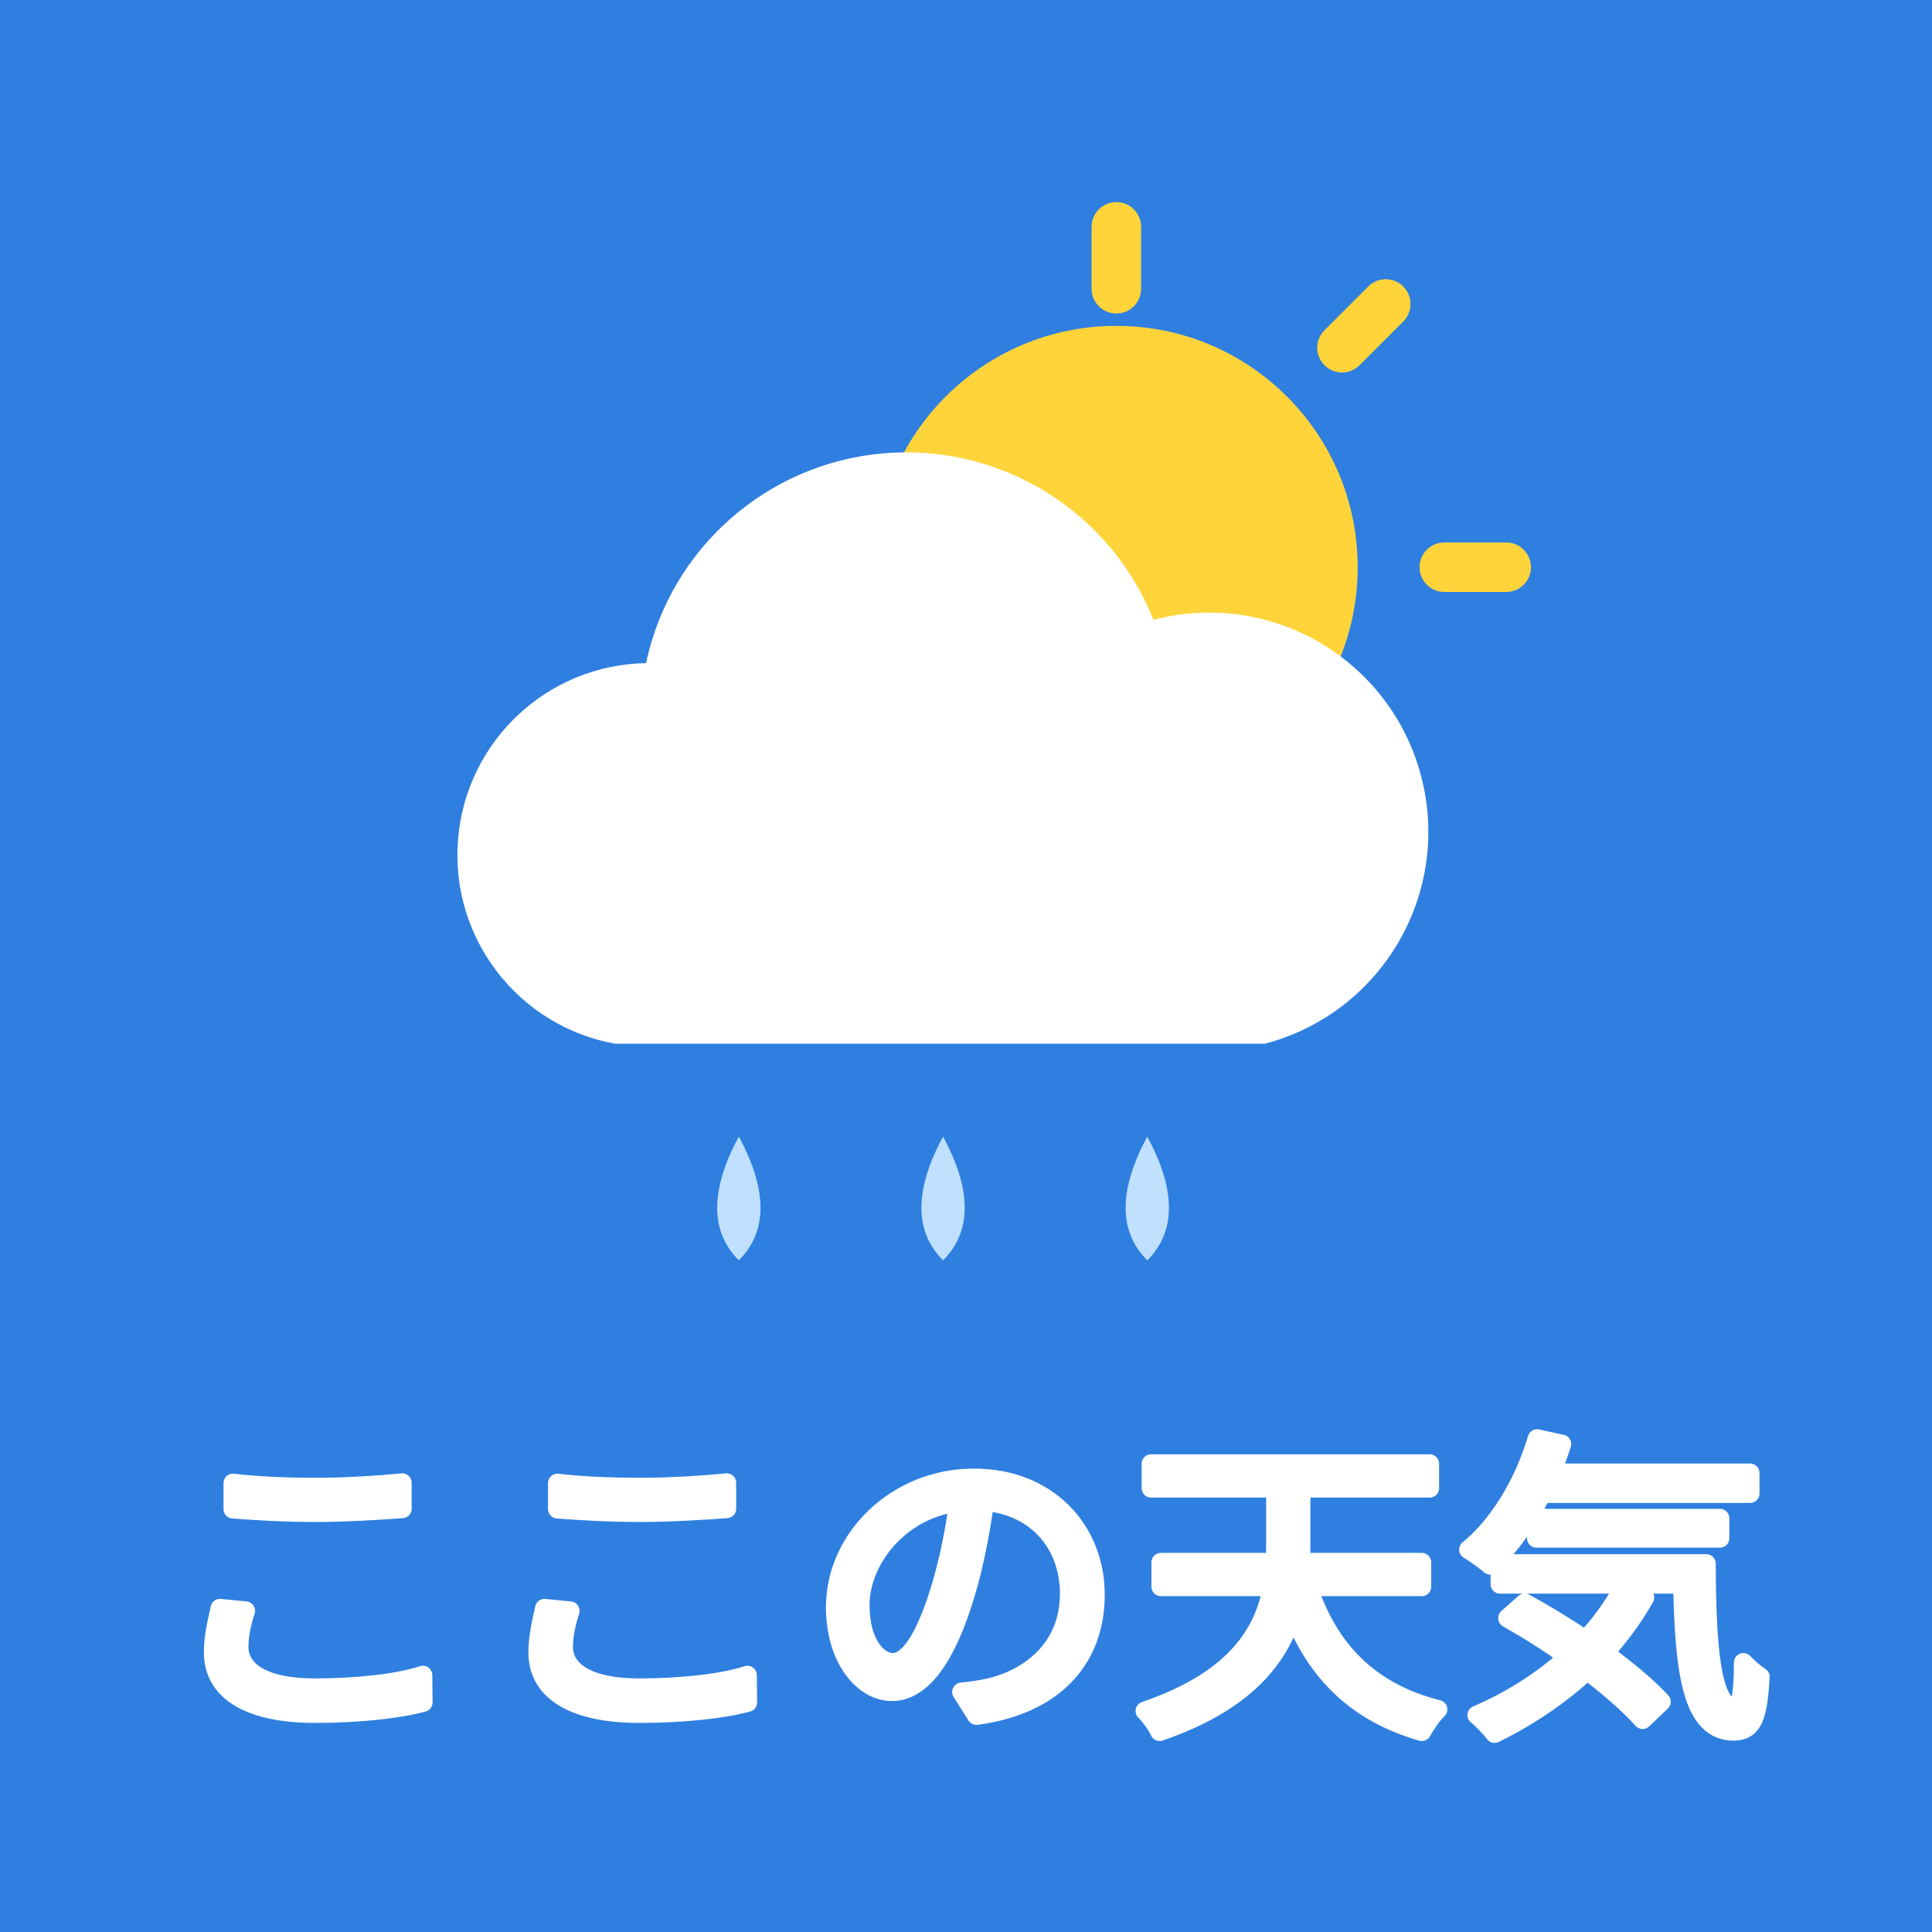
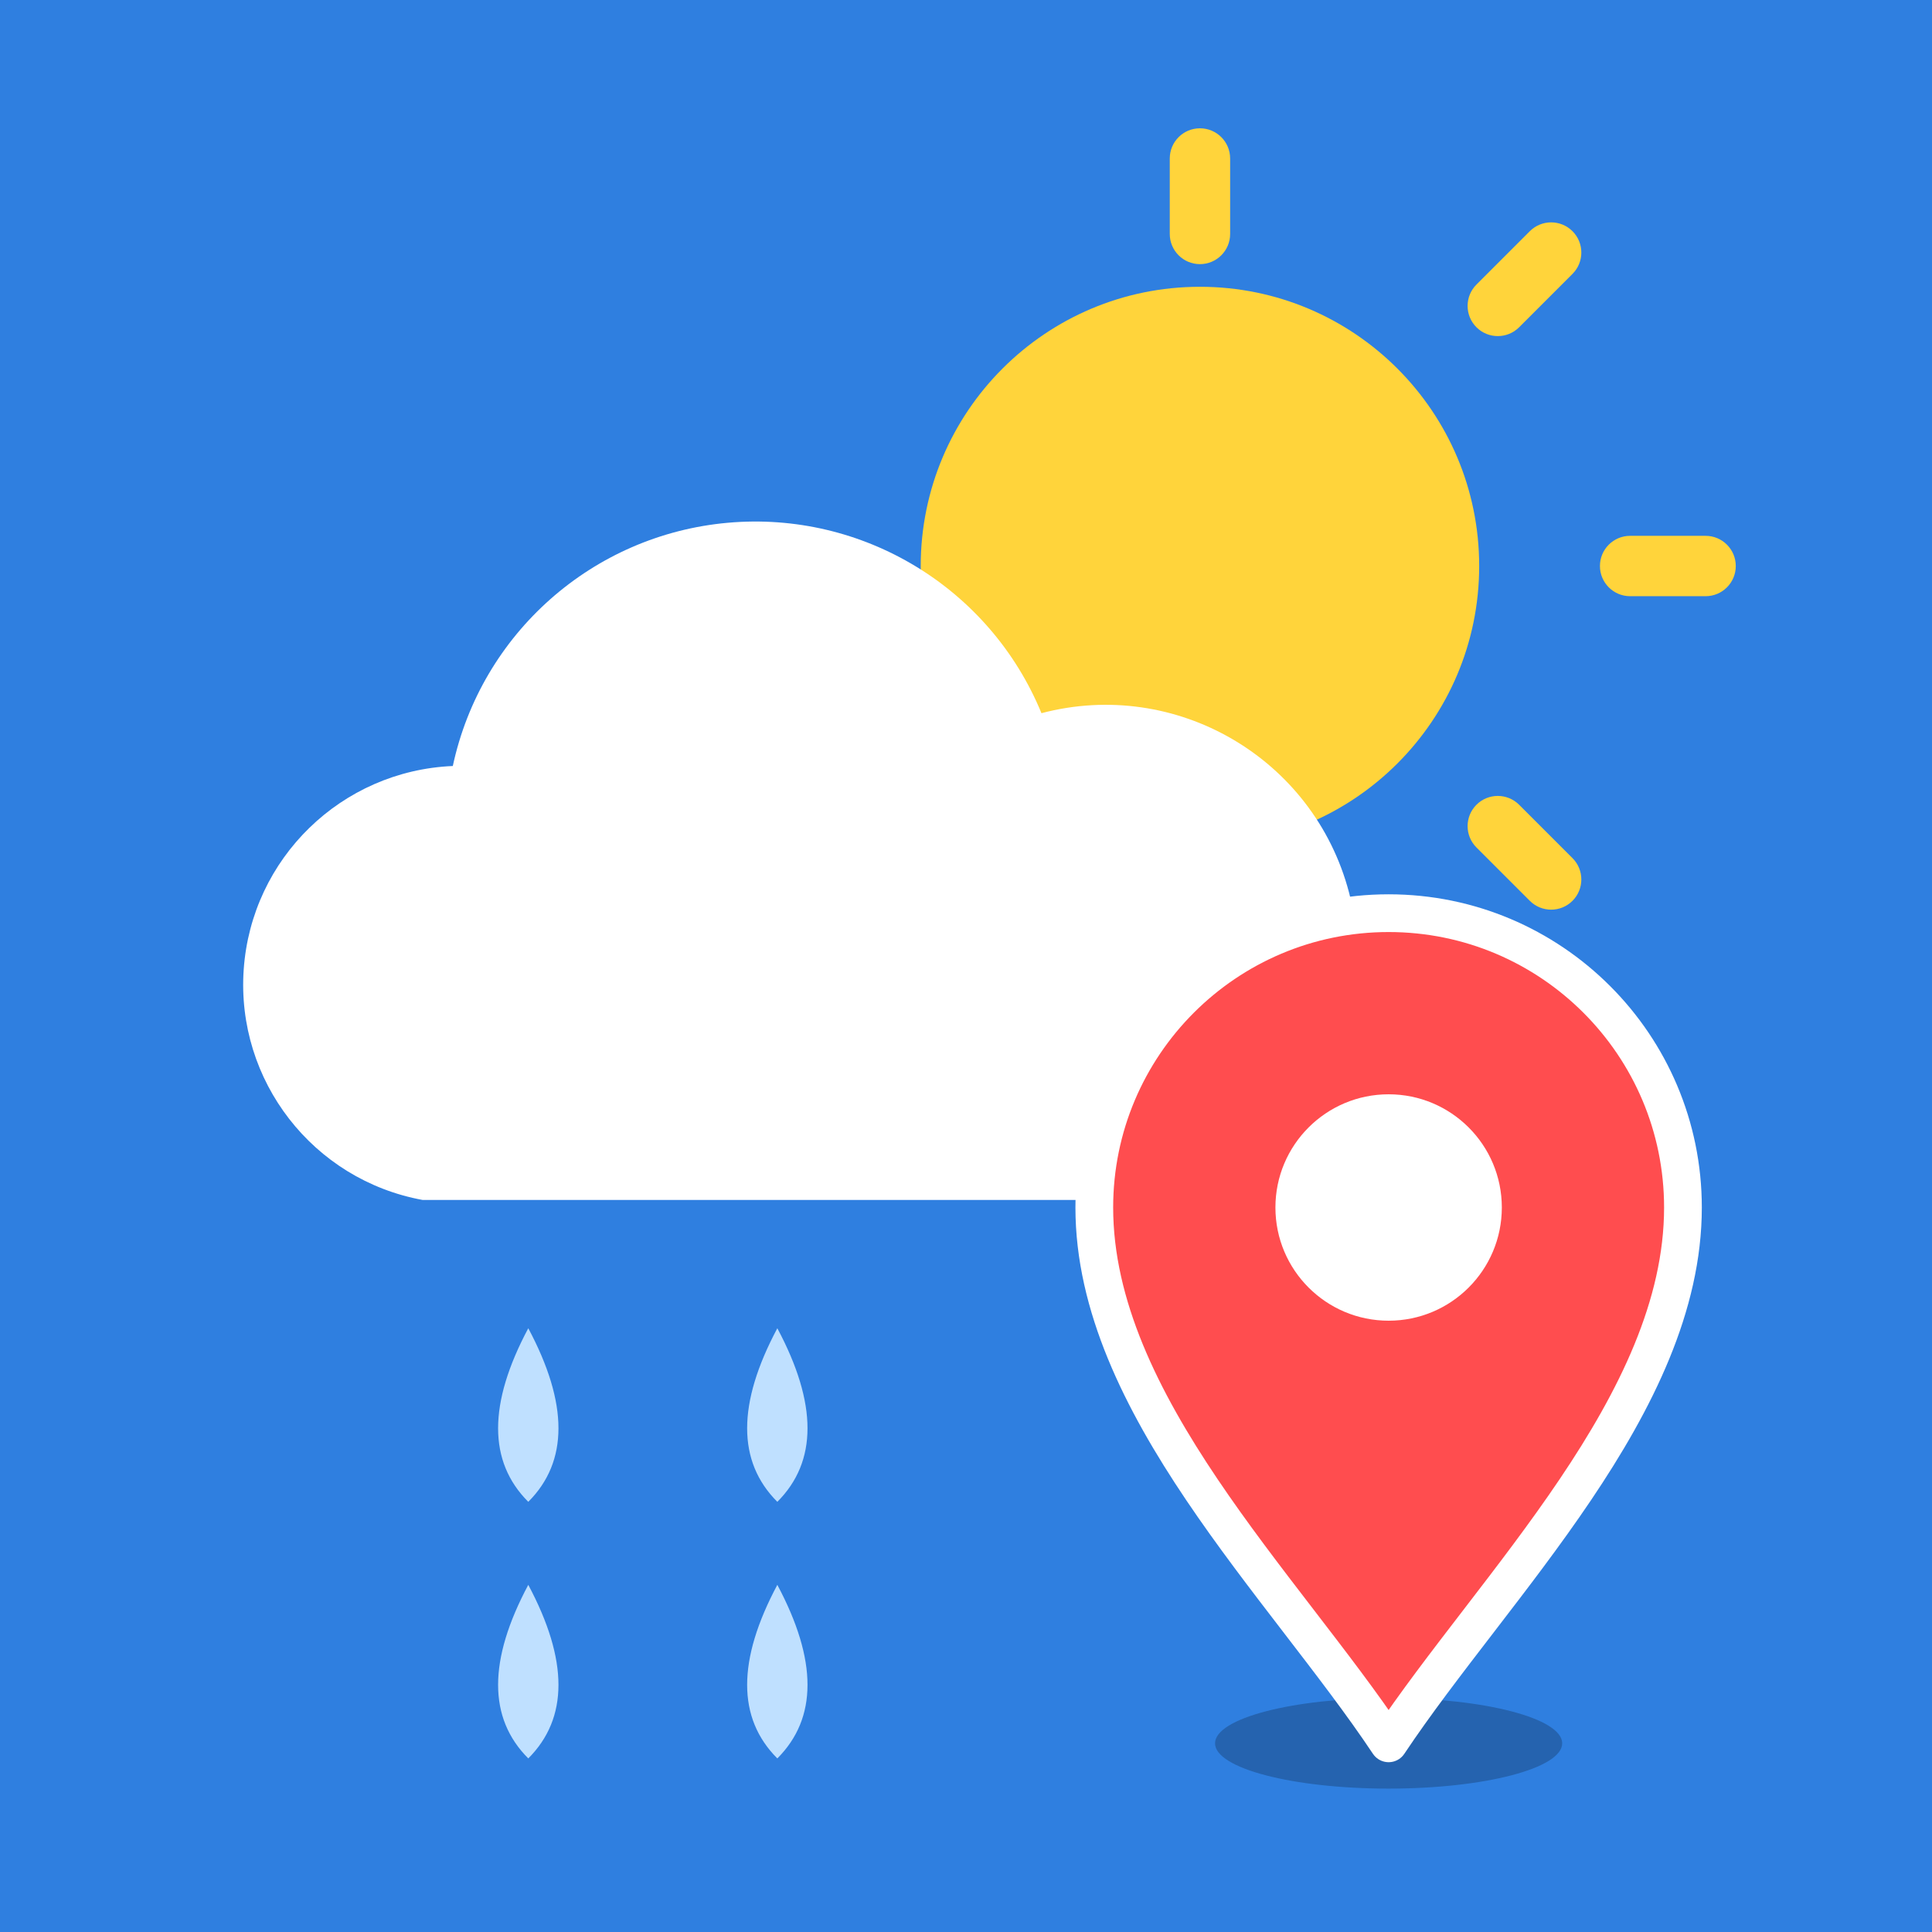
<svg xmlns="http://www.w3.org/2000/svg" viewBox="0 0 512 512">
  <rect width="512" height="512" fill="#2f7fe0" />
-   <g transform="translate(40 6) scale(0.82)">
-     <circle cx="312" cy="176" r="78" fill="#ffd43b" />
-     <g fill="#ffd43b">
-       <rect x="304" y="58" width="16" height="36" rx="8" />
-       <rect x="410" y="168" width="36" height="16" rx="8" />
-       <rect x="384" y="80" width="16" height="36" rx="8" transform="rotate(45 392 98)" />
-     </g>
-     <path d="M150 330 a62 62 0 0 1 10-123 a86 86 0 0 1 164-14 a66 66 0 0 1 36 137 z" fill="#ffffff" />
-     <g fill="#bfe0ff">
-       <path d="M190 360 q14 26 0 40 q-14-14 0-40z" />
-       <path d="M256 360 q14 26 0 40 q-14-14 0-40z" />
-       <path d="M322 360 q14 26 0 40 q-14-14 0-40z" />
-     </g>
+   <g fill="#ffd43b">
+     <circle cx="318" cy="150" r="74" />
+     <rect x="310" y="34" width="16" height="36" rx="8" />
+     <rect x="424" y="142" width="36" height="16" rx="8" />
+     <rect x="396" y="56" width="16" height="36" rx="8" transform="rotate(45 404 74)" />
+     <rect x="396" y="208" width="16" height="36" rx="8" transform="rotate(-45 404 226)" />
  </g>
-   <text x="256" y="452" text-anchor="middle" font-family="IPAGothic, 'Noto Sans JP', sans-serif" font-size="84" fill="#ffffff" stroke="#ffffff" stroke-width="5" stroke-linejoin="round" letter-spacing="2">ここの天気</text>
+   <path d="M112 318 a58 58 0 0 1 8-115 a82 82 0 0 1 156-14 a62 62 0 0 1 34 129 z" fill="#ffffff" />
+   <g fill="#bfe0ff">
+     <path d="M140 352 q16 30 0 46 q-16-16 0-46z" />
+     <path d="M206 352 q16 30 0 46 q-16-16 0-46z" />
+     <path d="M140 420 q16 30 0 46 q-16-16 0-46z" />
+     <path d="M206 420 q16 30 0 46 q-16-16 0-46z" />
+   </g>
+   <ellipse cx="368" cy="462" rx="46" ry="12" fill="#000" opacity=".22" />
+   <path d="M368 462 C 340 420, 290 372, 290 320 a78 78 0 0 1 156 0 c0 52 -50 100 -78 142z" fill="#ff4d4f" stroke="#ffffff" stroke-width="10" stroke-linejoin="round" />
+   <circle cx="368" cy="320" r="30" fill="#ffffff" />
</svg>
